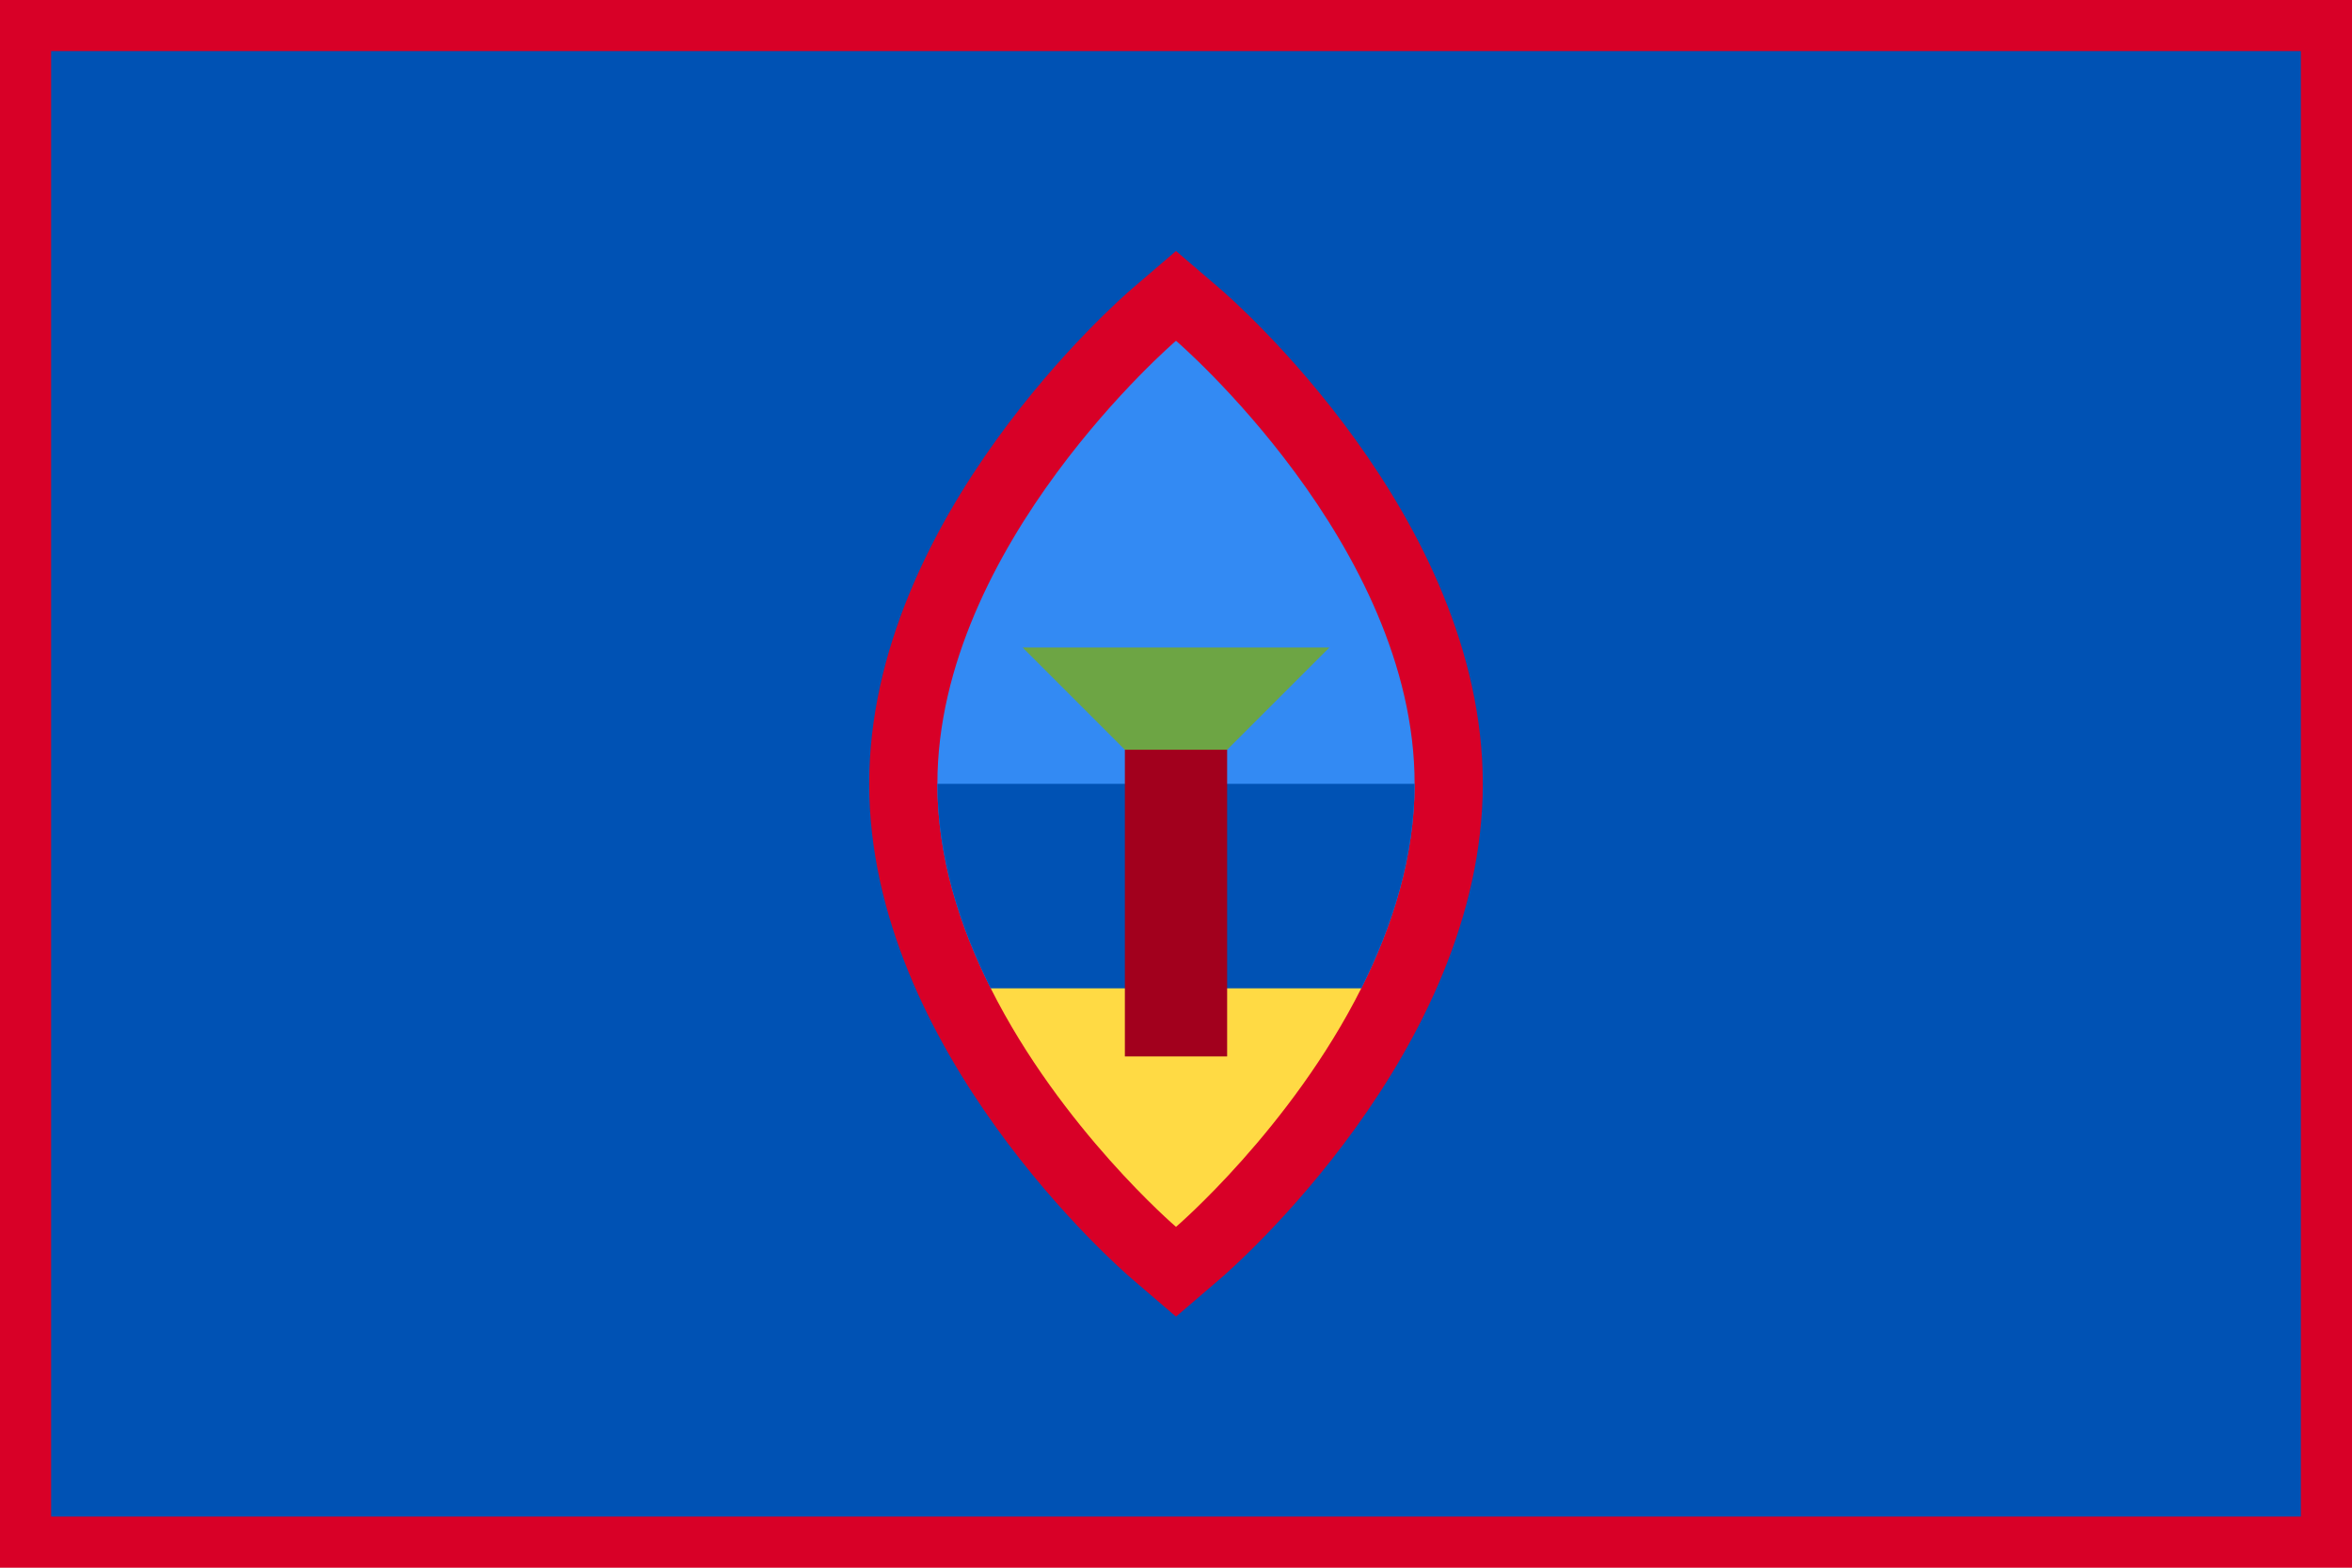
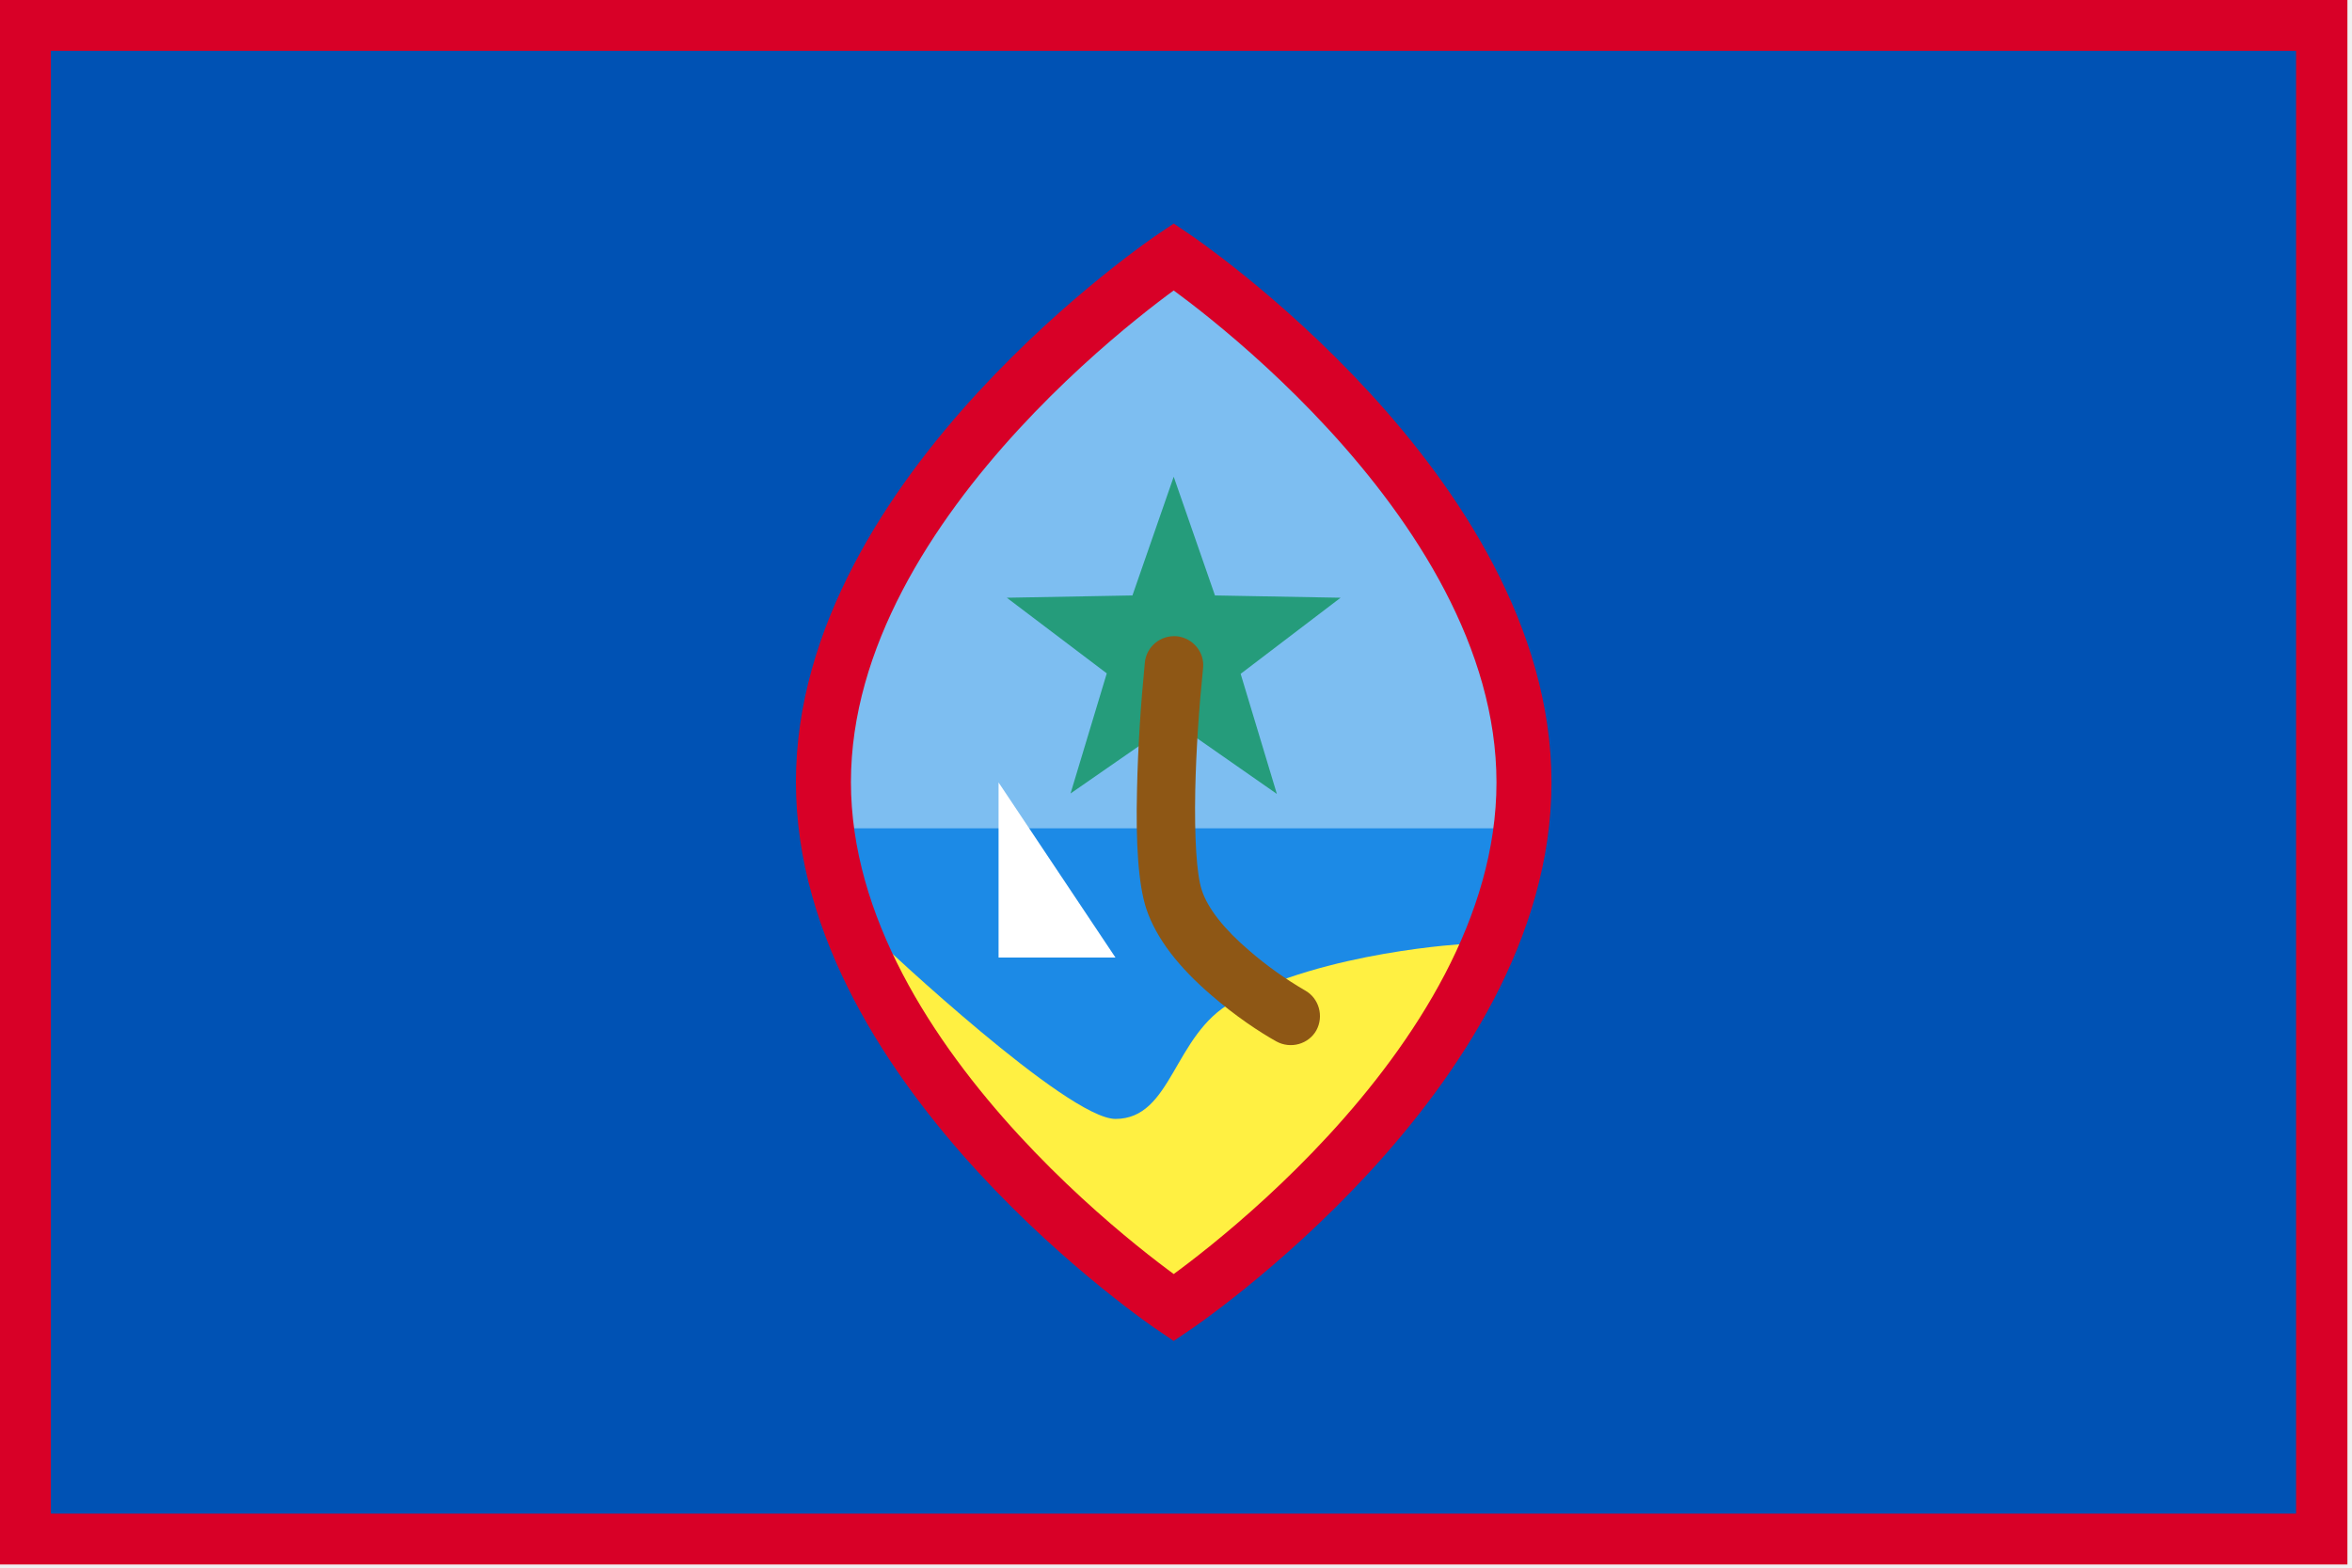
- <svg xmlns="http://www.w3.org/2000/svg" viewBox="0 85.333 512 341.333">
-   <rect y="85.331" fill="#D80027" width="512" height="341.337" />
-   <rect x="11.13" y="96.462" fill="#0052B4" width="489.739" height="319.076" />
-   <path fill="#D80027" d="M246.342,363.726c-2.333-1.999-57.125-49.632-57.125-107.731s54.792-105.732,57.125-107.731  l9.658-8.279l9.658,8.279c2.333,1.999,57.125,49.632,57.125,107.731s-54.792,105.732-57.125,107.731L256,372.005L246.342,363.726z" />
-   <path fill="#338AF3" d="M307.942,255.994c0-51.942-51.942-96.464-51.942-96.464s-51.942,44.524-51.942,96.464  c0,15.89,4.865,31.083,11.613,44.522h80.658C303.077,287.077,307.942,271.884,307.942,255.994z" />
-   <path fill="#0052B4" d="M307.942,255.994c0,15.89-4.865,31.083-11.613,44.522L256,307.937l-40.329-7.421  c-6.748-13.439-11.613-28.632-11.613-44.522H307.942z" />
-   <path fill="#FFDA44" d="M256,352.459c0,0,25.019-21.452,40.329-51.942h-80.658C230.981,331.007,256,352.459,256,352.459z" />
-   <polygon fill="#6DA544" points="222.609,226.313 289.391,226.313 256,259.704 " />
-   <rect x="244.87" y="248.57" fill="#A2001D" width="22.261" height="66.783" />
+ <svg xmlns="http://www.w3.org/2000/svg" viewBox="0 0 513 342">
+   <rect fill="#D80027" width="512" height="341.3" />
+   <rect x="11.1" y="11.1" fill="#0052B4" width="489.7" height="319.1" />
+   <path fill="#7DBEF1" d="M256,285.3c0,0,76.4-51.3,76.4-114.6S256,56,256,56s-76.4,51.3-76.4,114.6S256,285.3,256,285.3z" />
+   <polygon fill="#1C8AE6" points="179.8,180.7 332.4,180.7 303.1,245.6 207.9,245.6 " />
+   <path fill="#FFF042" d="M192.3,205.9c0,0,40.5,38.2,51,38.2c12.4,0,12.6-18.4,25.5-25.5c20.2-11.1,51-12.7,51-12.7l-22.8,42.8l-41,36.6  l-46.8-39.7L192.3,205.9z" />
+   <path fill="#259C7B" d="M256,157.5l-22.5,15.6l7.9-26.2l-21.8-16.5l27.4-0.5l9-25.9l9,25.9l27.4,0.5L270.6,147l7.9,26.2L256,157.5z" />
+   <path fill="#8E5715" d="M249.7,144.6c-0.9,9.2-1.5,18.4-1.7,27.6c-0.3,11.9,0.3,20.7,2,26c2.2,6.6,7.2,12.9,14.2,18.9  c5.3,4.6,10.6,8.1,14.2,10.1c3.1,1.7,7,0.6,8.7-2.4c1.7-3.1,0.6-7-2.4-8.7l0,0c-4.3-2.5-8.4-5.4-12.2-8.7  c-5.4-4.6-9.1-9.2-10.4-13.3c-1.1-3.4-1.6-11.3-1.4-21.7c0.2-8.9,0.8-17.8,1.7-26.6c0.4-3.5-2.2-6.6-5.7-7  C253.1,138.5,250,141.1,249.7,144.6z" />
+   <path fill="#FFFFFF" d="M217.8,170.7l25.5,38.2h-25.5V170.7z" />
+   <path fill="none" stroke="#D80027" stroke-width="12" stroke-miterlimit="10" d="M256,285.3c0,0,76.4-51.3,76.4-114.6S256,56,256,56s-76.4,51.3-76.4,114.6S256,285.3,256,285.3z" />
</svg>
